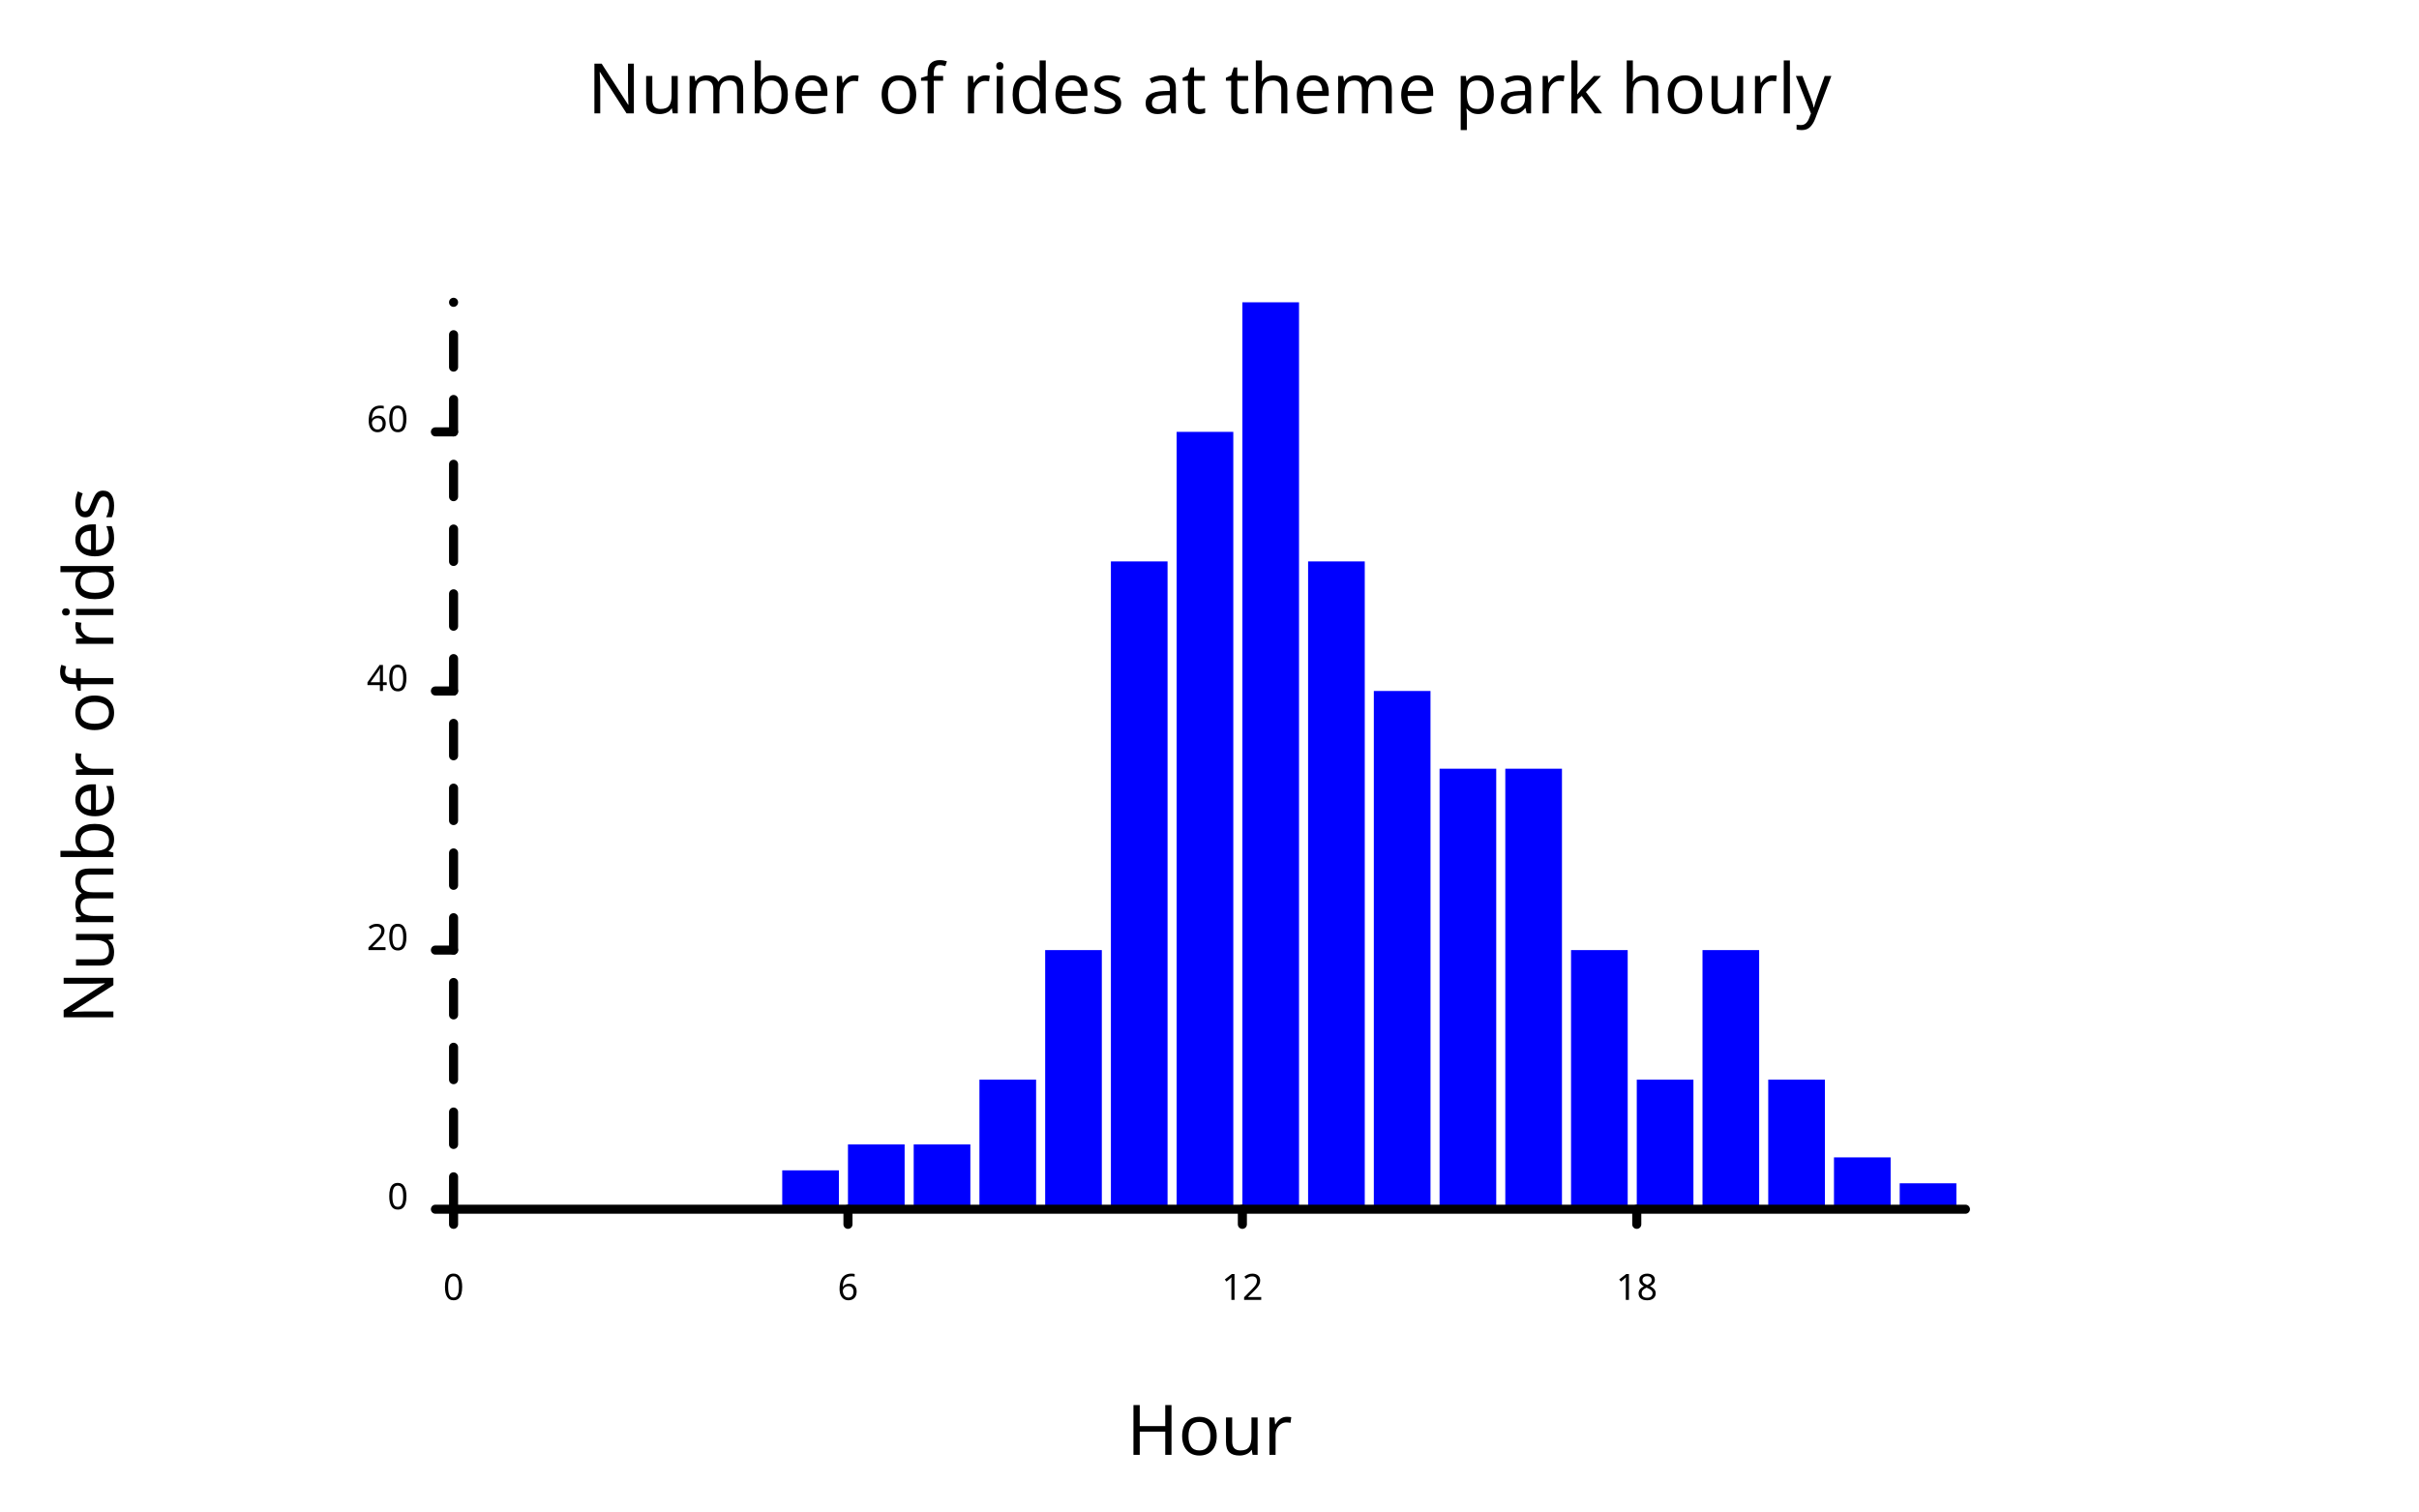
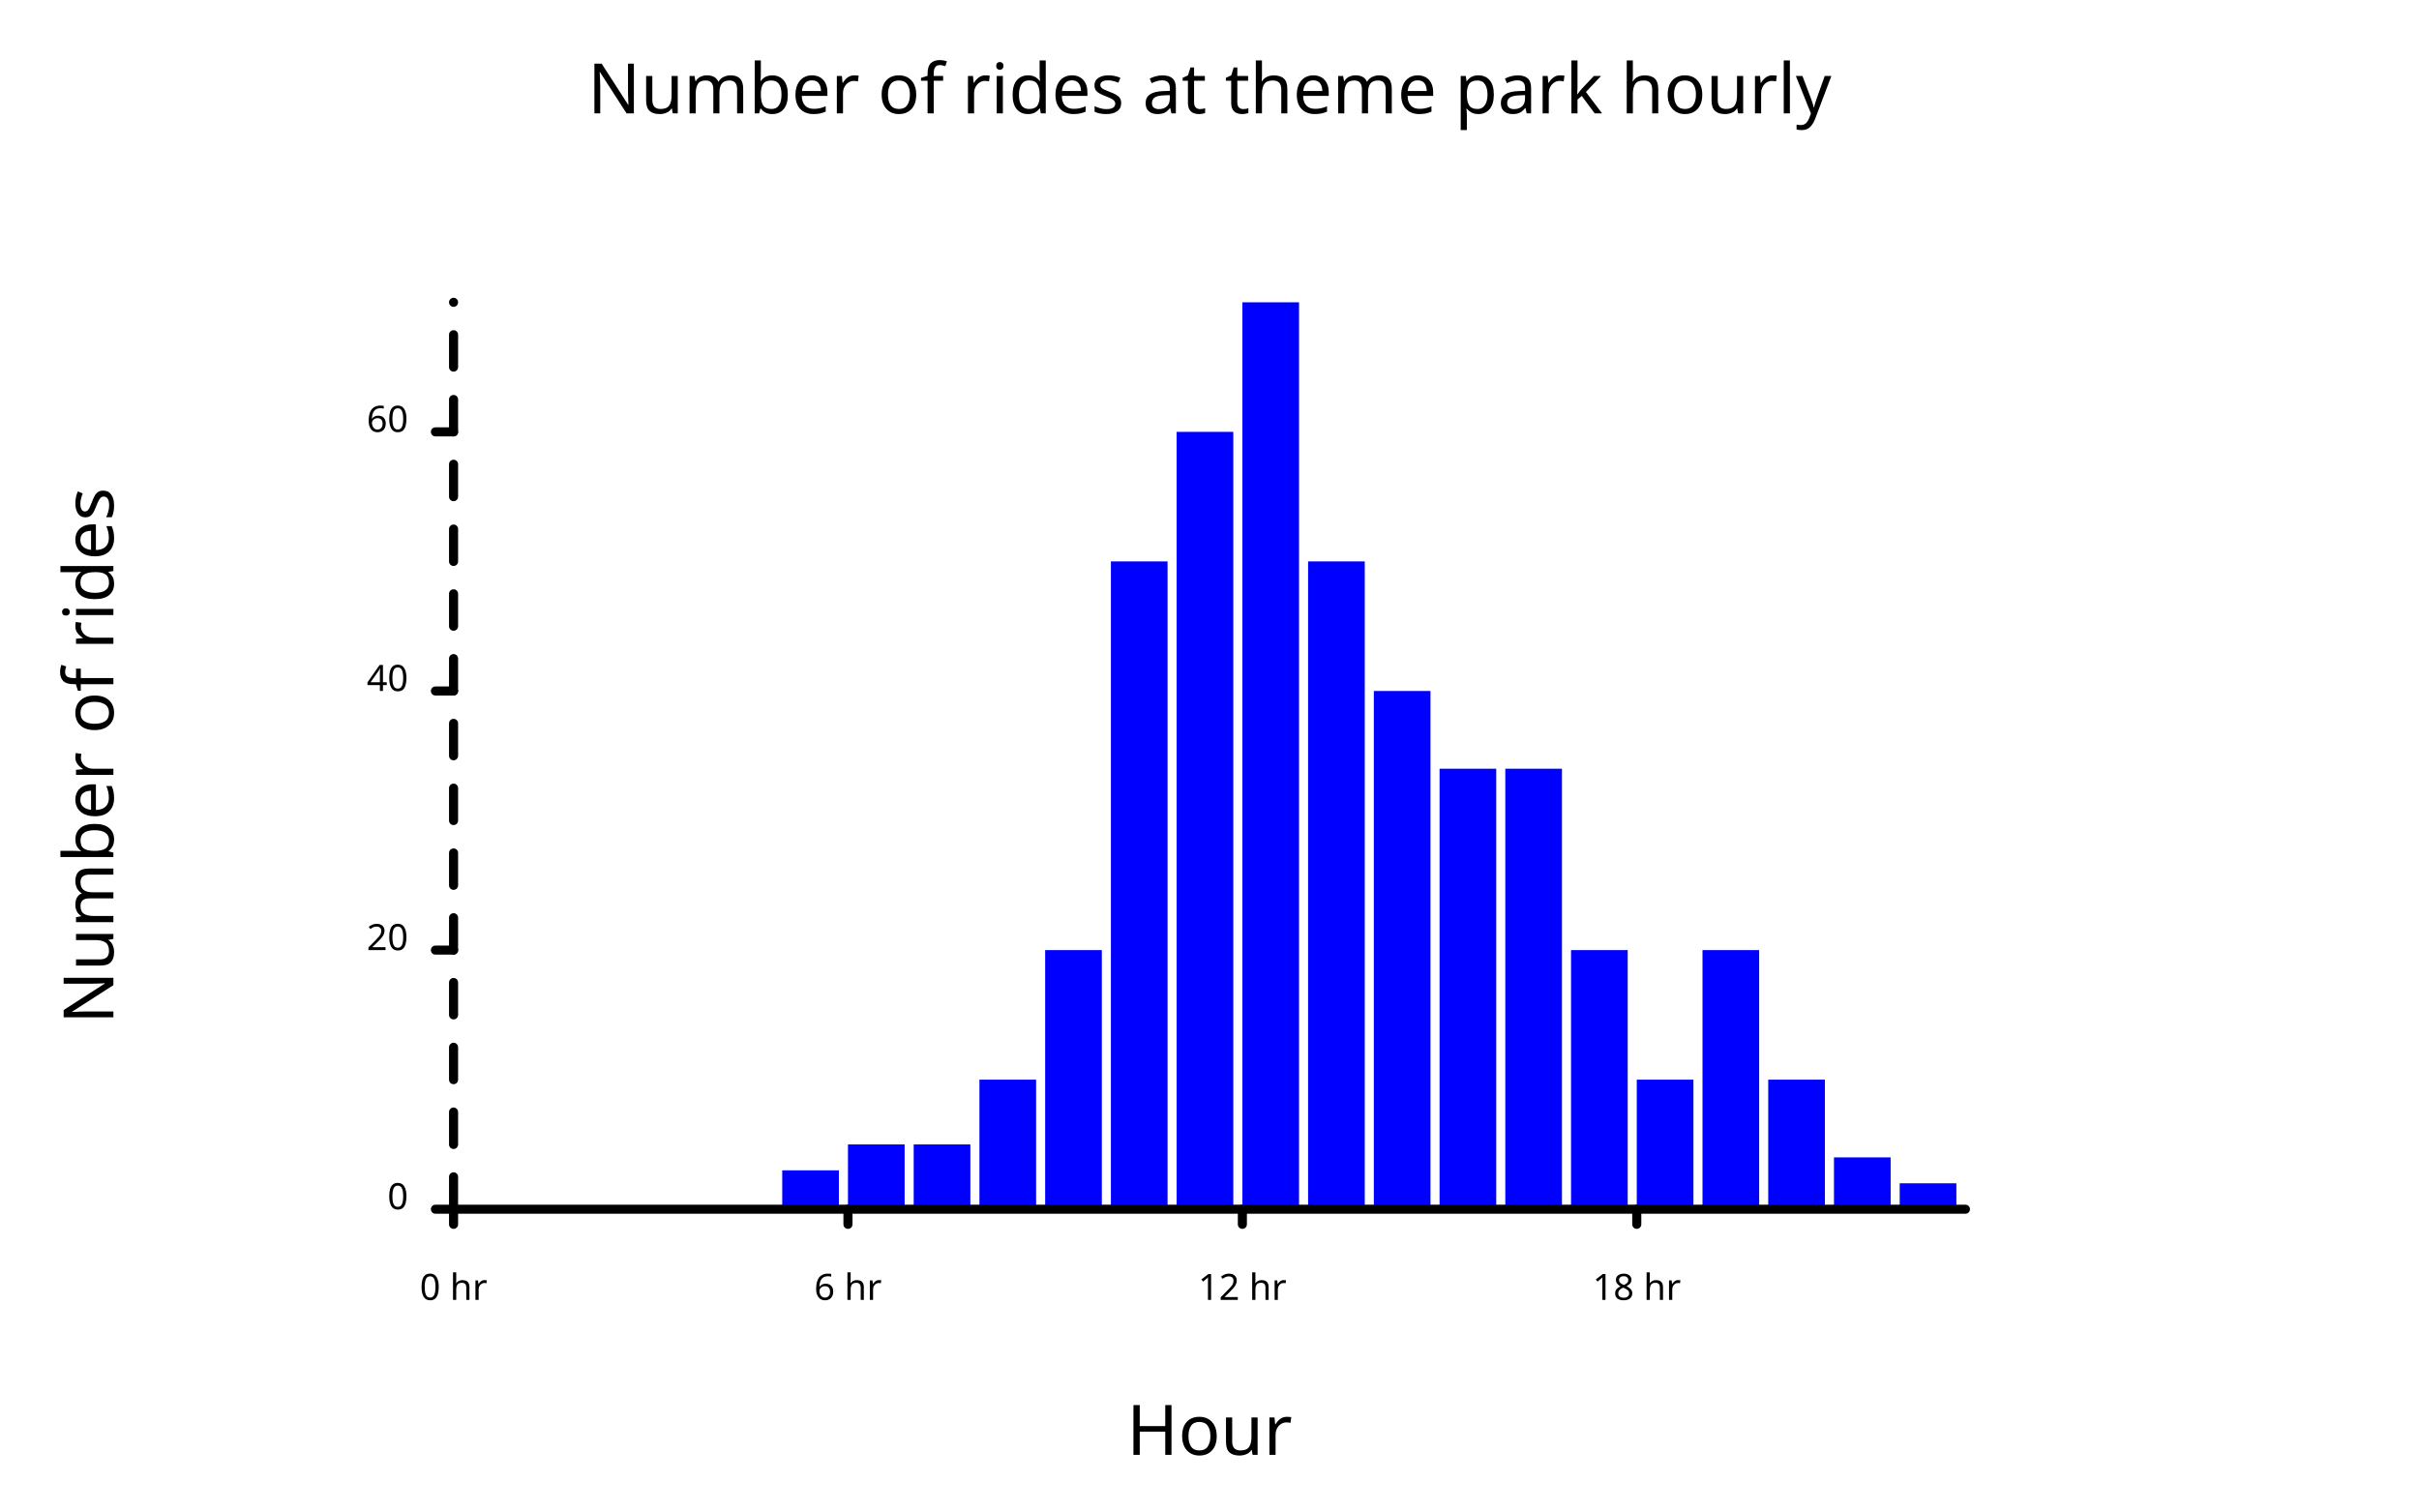
<svg xmlns="http://www.w3.org/2000/svg" class="poloto" width="800" height="500" viewBox="0 0 800 500">
  <style>.poloto { stroke-linecap:round; stroke-linejoin:round; font-family: 'Tahoma', sans-serif; background-color: AliceBlue;} .poloto_scatter{stroke-width:7} .poloto_tick_line{stroke:gray;stroke-width:0.5} .poloto_line{stroke-width:2} .poloto_text{fill: black;} .poloto_axis_lines{stroke: black;stroke-width:3;fill:none;stroke-dasharray:none} .poloto0stroke{stroke:  blue;} .poloto1stroke{stroke:  red;} .poloto2stroke{stroke:  green;} .poloto3stroke{stroke:  gold;} .poloto4stroke{stroke:  aqua;} .poloto5stroke{stroke:  lime;} .poloto6stroke{stroke:  orange;} .poloto7stroke{stroke:  chocolate;} .poloto0fill{fill:blue;} .poloto1fill{fill:red;} .poloto2fill{fill:green;} .poloto3fill{fill:gold;} .poloto4fill{fill:aqua;} .poloto5fill{fill:lime;} .poloto6fill{fill:orange;} .poloto7fill{fill:chocolate;}</style>
  <text class="poloto_text poloto_legend_text" alignment-baseline="middle" text-anchor="start" font-size="large" x="675" y="100" />
  <g class="poloto_histo poloto0fill">
    <rect x="150" y="400" width="18.739" height="0" />
    <rect x="171.739" y="400" width="18.739" height="0" />
    <rect x="193.478" y="400" width="18.739" height="0" />
    <rect x="215.217" y="400" width="18.739" height="0" />
    <rect x="236.957" y="400" width="18.739" height="0" />
    <rect x="258.696" y="387.143" width="18.739" height="12.857" />
    <rect x="280.435" y="378.571" width="18.739" height="21.429" />
    <rect x="302.174" y="378.571" width="18.739" height="21.429" />
    <rect x="323.913" y="357.143" width="18.739" height="42.857" />
    <rect x="345.652" y="314.286" width="18.739" height="85.714" />
    <rect x="367.391" y="185.714" width="18.739" height="214.286" />
    <rect x="389.13" y="142.857" width="18.739" height="257.143" />
    <rect x="410.87" y="100" width="18.739" height="300" />
    <rect x="432.609" y="185.714" width="18.739" height="214.286" />
    <rect x="454.348" y="228.571" width="18.739" height="171.429" />
    <rect x="476.087" y="254.286" width="18.739" height="145.714" />
    <rect x="497.826" y="254.286" width="18.739" height="145.714" />
    <rect x="519.565" y="314.286" width="18.739" height="85.714" />
    <rect x="541.304" y="357.143" width="18.739" height="42.857" />
    <rect x="563.043" y="314.286" width="18.739" height="85.714" />
    <rect x="584.783" y="357.143" width="18.739" height="42.857" />
    <rect x="606.522" y="382.857" width="18.739" height="17.143" />
    <rect x="628.261" y="391.429" width="18.739" height="8.571" />
  </g>
  <text class="poloto_labels poloto_text poloto_title" alignment-baseline="start" text-anchor="middle" font-size="x-large" x="400" y="37.5">Number of rides at theme park hourly</text>
  <text class="poloto_labels poloto_text poloto_xname" alignment-baseline="start" text-anchor="middle" font-size="x-large" x="400" y="481.25">Hour</text>
  <text class="poloto_labels poloto_text poloto_yname" alignment-baseline="start" text-anchor="middle" font-size="x-large" transform="rotate(-90,37.5,250)" x="37.5" y="250">Number of rides</text>
  <text class="poloto_tick_labels poloto_text" alignment-baseline="middle" text-anchor="start" x="440" y="70" />
  <line class="poloto_axis_lines" stroke="black" x1="150" x2="150" y1="400" y2="405" />
-   <text class="poloto_tick_labels poloto_text" alignment-baseline="start" text-anchor="middle" x="150" y="430">0</text>
+   <text class="poloto_tick_labels poloto_text" alignment-baseline="start" text-anchor="middle" x="150" y="430">0 hr</text>
  <line class="poloto_axis_lines" stroke="black" x1="280.435" x2="280.435" y1="400" y2="405" />
-   <text class="poloto_tick_labels poloto_text" alignment-baseline="start" text-anchor="middle" x="280.435" y="430">6</text>
+   <text class="poloto_tick_labels poloto_text" alignment-baseline="start" text-anchor="middle" x="280.435" y="430">6 hr</text>
  <line class="poloto_axis_lines" stroke="black" x1="410.87" x2="410.87" y1="400" y2="405" />
-   <text class="poloto_tick_labels poloto_text" alignment-baseline="start" text-anchor="middle" x="410.87" y="430">12</text>
+   <text class="poloto_tick_labels poloto_text" alignment-baseline="start" text-anchor="middle" x="410.87" y="430">12 hr</text>
  <line class="poloto_axis_lines" stroke="black" x1="541.304" x2="541.304" y1="400" y2="405" />
-   <text class="poloto_tick_labels poloto_text" alignment-baseline="start" text-anchor="middle" x="541.304" y="430">18</text>
+   <text class="poloto_tick_labels poloto_text" alignment-baseline="start" text-anchor="middle" x="541.304" y="430">18 hr</text>
  <text class="poloto_tick_labels poloto_text" alignment-baseline="middle" text-anchor="start" x="150" y="70" />
  <line class="poloto_axis_lines" stroke="black" x1="150" x2="144" y1="400" y2="400" />
  <text class="poloto_tick_labels poloto_text" alignment-baseline="middle" text-anchor="end" x="135" y="400">0</text>
  <line class="poloto_axis_lines" stroke="black" x1="150" x2="144" y1="314.286" y2="314.286" />
  <text class="poloto_tick_labels poloto_text" alignment-baseline="middle" text-anchor="end" x="135" y="314.286">20</text>
  <line class="poloto_axis_lines" stroke="black" x1="150" x2="144" y1="228.571" y2="228.571" />
  <text class="poloto_tick_labels poloto_text" alignment-baseline="middle" text-anchor="end" x="135" y="228.571">40</text>
  <line class="poloto_axis_lines" stroke="black" x1="150" x2="144" y1="142.857" y2="142.857" />
  <text class="poloto_tick_labels poloto_text" alignment-baseline="middle" text-anchor="end" x="135" y="142.857">60</text>
  <path stroke="black" fill="none" class="poloto_axis_lines" d=" M 150 400 L 650 400" />
  <path stroke="black" fill="none" class="poloto_axis_lines" style="stroke-dasharray:10.714;stroke-dashoffset:-0;" d=" M 150 400 L 150 100" />
</svg>
